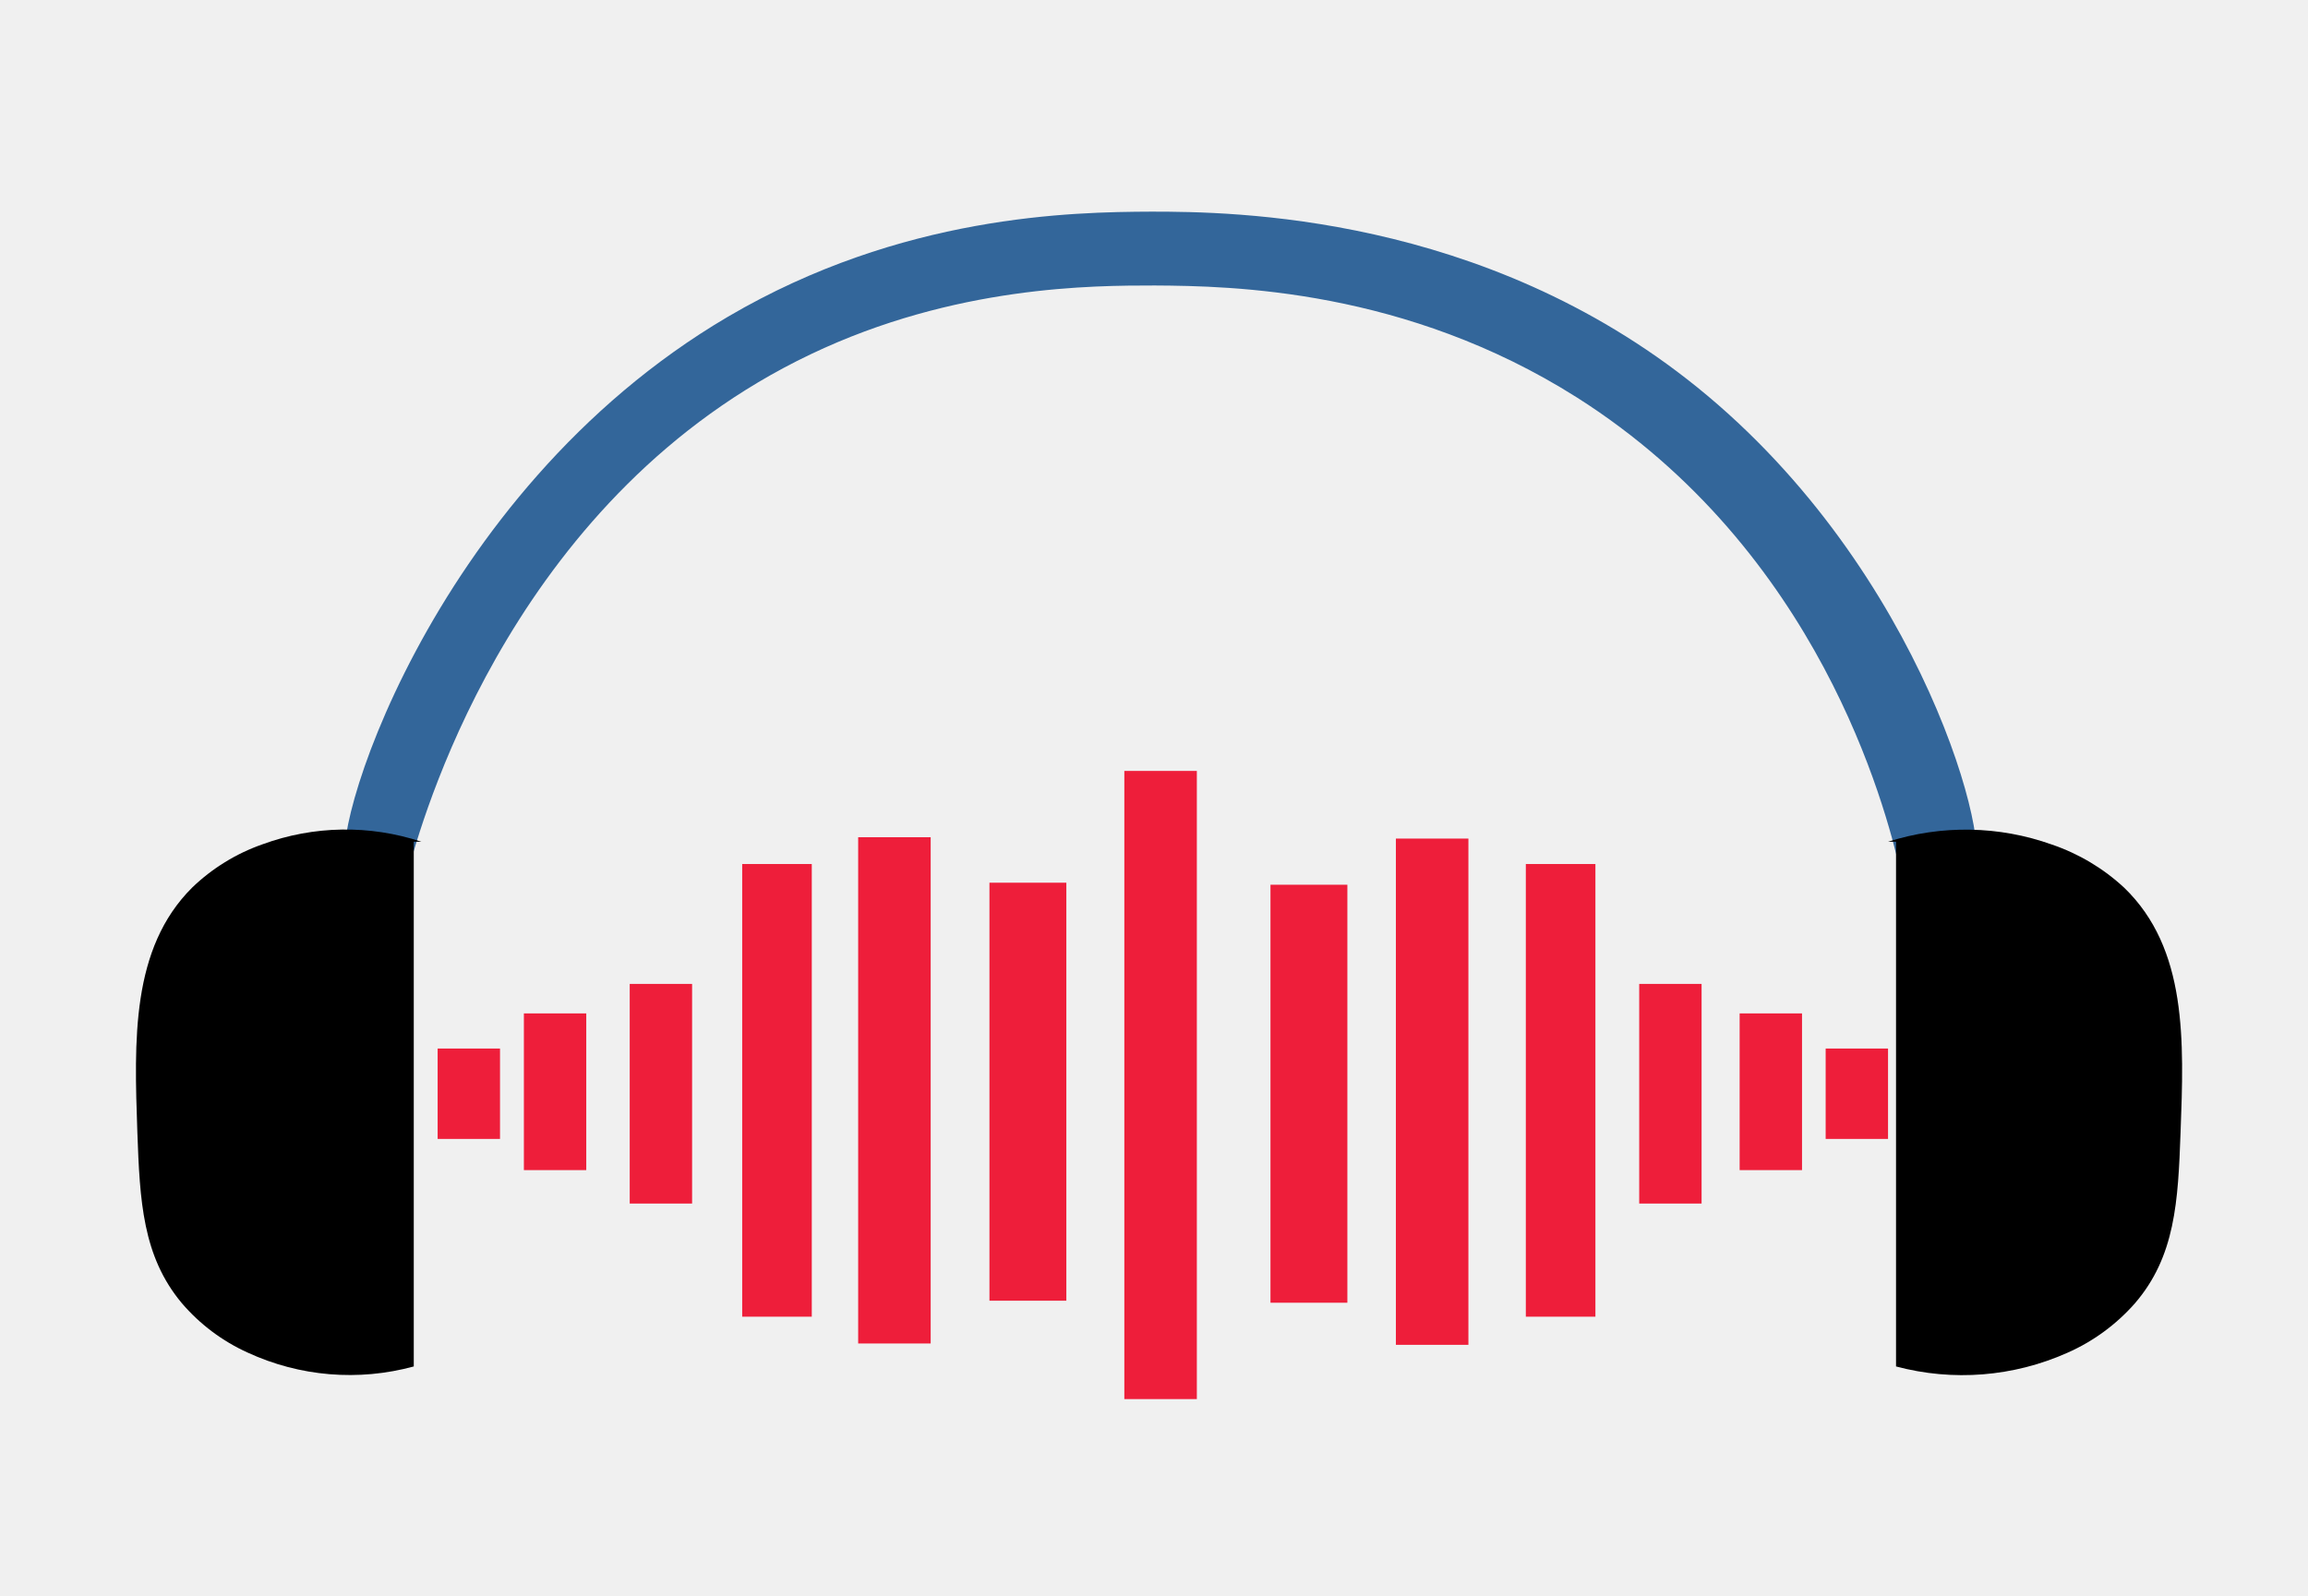
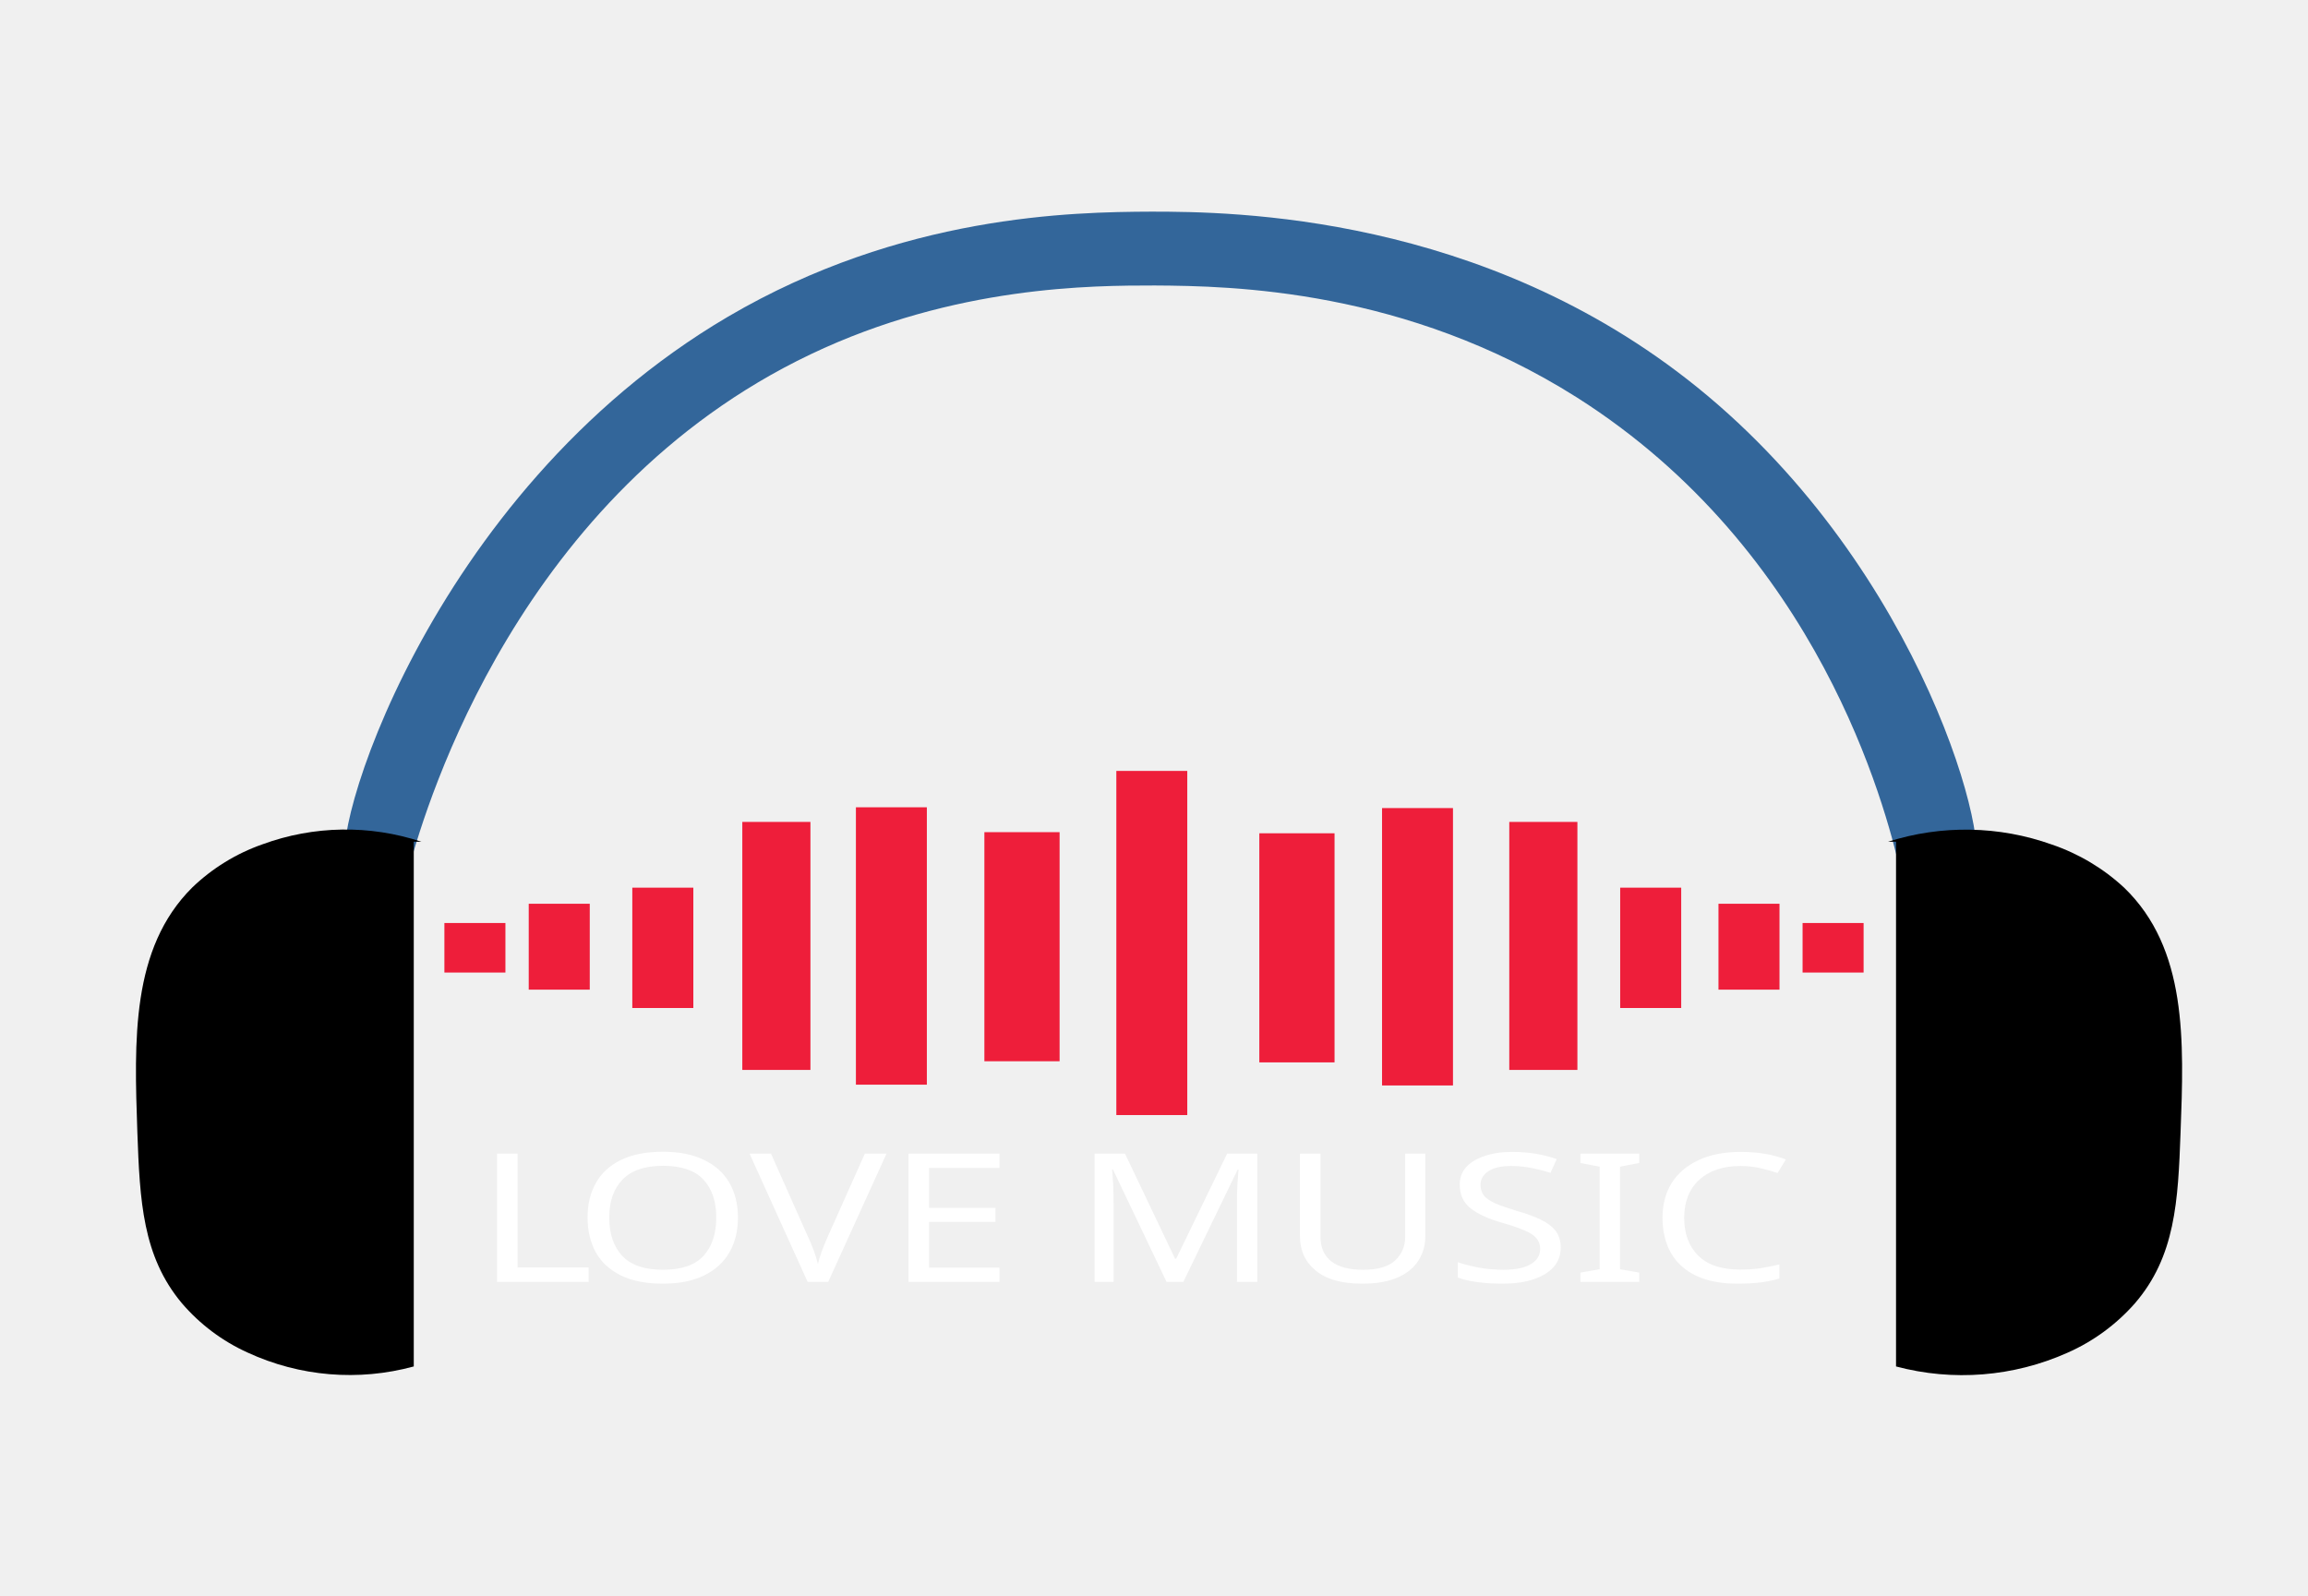
<svg xmlns="http://www.w3.org/2000/svg" id="Layer_1" data-name="Layer 1" viewBox="0 0 204.99 141.71">
  <defs>
-     <style>.cls-1{fill:#33669a;}.cls-2{fill:#ee1e3a;}</style>
+     <style>.cls-1{fill:#33669a;}.cls-2{fill:#ee1e3a;}.cls-3{font-size:15.95px;fill:#fff;font-family:MyriadPro-Regular, Myriad Pro;}.cls-4{letter-spacing:-0.04em;}</style>
  </defs>
  <path class="cls-1" d="M175.2,77.29a20.15,20.15,0,0,1-3.53.06l-2.91-.06h0c-1.29-5.6-7.19-28.36-28.73-42-15.2-9.61-30.62-9.89-37.46-9.93-5.49,0-17.76,0-30.57,6.11C46.12,43.81,37.91,71.37,36.38,76.89c0,0-1.51.25-2.6.31a8,8,0,0,1-2.89-.27c-2.11-1.53,6.89-33,33.77-48.8,15.44-9.06,30.57-9.3,37.61-9.33,7.19,0,29.41.21,48.46,15.59C171,50.77,177.26,75.91,175.2,77.29Z" />
  <path d="M168.4,121.38h0V74.77l-.71,0a22.73,22.73,0,0,1,14.55.25,17.94,17.94,0,0,1,6.43,3.84c5.6,5.41,5.31,13.56,5,21.75-.22,6.09-.46,11-4.06,15.17a17.25,17.25,0,0,1-6,4.39A22.87,22.87,0,0,1,168.4,121.38Z" />
  <path d="M36.75,121.38h0V74.77l.68,0A21.44,21.44,0,0,0,23.31,75a17.2,17.2,0,0,0-6.24,3.84c-5.44,5.41-5.15,13.56-4.87,21.75.22,6.09.46,11,3.95,15.17A16.81,16.81,0,0,0,22,120.15,21.6,21.6,0,0,0,36.75,121.38Z" />
-   <rect class="cls-2" x="154.51" y="90.02" width="5.54" height="13.92" />
-   <rect class="cls-2" x="123.98" y="74.49" width="6.44" height="44.97" />
-   <rect class="cls-2" x="145.59" y="87.4" width="5.54" height="19.51" />
-   <rect class="cls-2" x="112.84" y="78.59" width="6.83" height="37.13" />
-   <rect class="cls-2" x="99.86" y="68.48" width="6.44" height="55.8" />
-   <rect class="cls-2" x="135.52" y="76.75" width="6.18" height="40.21" />
-   <rect class="cls-2" x="87.88" y="78.41" width="6.83" height="37.13" />
-   <rect class="cls-2" x="76.22" y="74.37" width="6.44" height="44.97" />
-   <rect class="cls-2" x="65.92" y="76.75" width="6.18" height="40.21" />
-   <rect class="cls-2" x="55.93" y="87.4" width="5.54" height="19.51" />
-   <rect class="cls-2" x="46.53" y="90.02" width="5.54" height="13.92" />
-   <rect class="cls-2" x="38.87" y="93.14" width="5.54" height="8.03" />
-   <rect class="cls-2" x="162.15" y="93.14" width="5.54" height="8.03" />
+   <rect class="cls-2" x="152.63" y="80.28" width="5.42" height="7.63" />
+   <rect class="cls-2" x="122.75" y="71.78" width="6.3" height="24.64" />
+   <rect class="cls-2" x="143.9" y="78.85" width="5.42" height="10.69" />
+   <rect class="cls-2" x="111.85" y="74.02" width="6.68" height="20.35" />
+   <rect class="cls-2" x="99.15" y="68.48" width="6.3" height="30.57" />
+   <rect class="cls-2" x="134.05" y="73.01" width="6.05" height="22.03" />
+   <rect class="cls-2" x="87.43" y="73.92" width="6.68" height="20.35" />
+   <rect class="cls-2" x="76.02" y="71.71" width="6.3" height="24.64" />
+   <rect class="cls-2" x="65.93" y="73.01" width="6.05" height="22.03" />
+   <rect class="cls-2" x="56.16" y="78.85" width="5.42" height="10.69" />
+   <rect class="cls-2" x="46.96" y="80.28" width="5.42" height="7.63" />
+   <rect class="cls-2" x="39.47" y="81.99" width="5.42" height="4.4" />
+   <rect class="cls-2" x="160.1" y="81.99" width="5.42" height="4.4" />
+   <text class="cls-3" transform="translate(42.18 113.87) scale(1.27 1)">
+     <tspan class="cls-4">L</tspan>
+     <tspan x="6.91" y="0">OVE MUSIC</tspan>
+   </text>
</svg>
